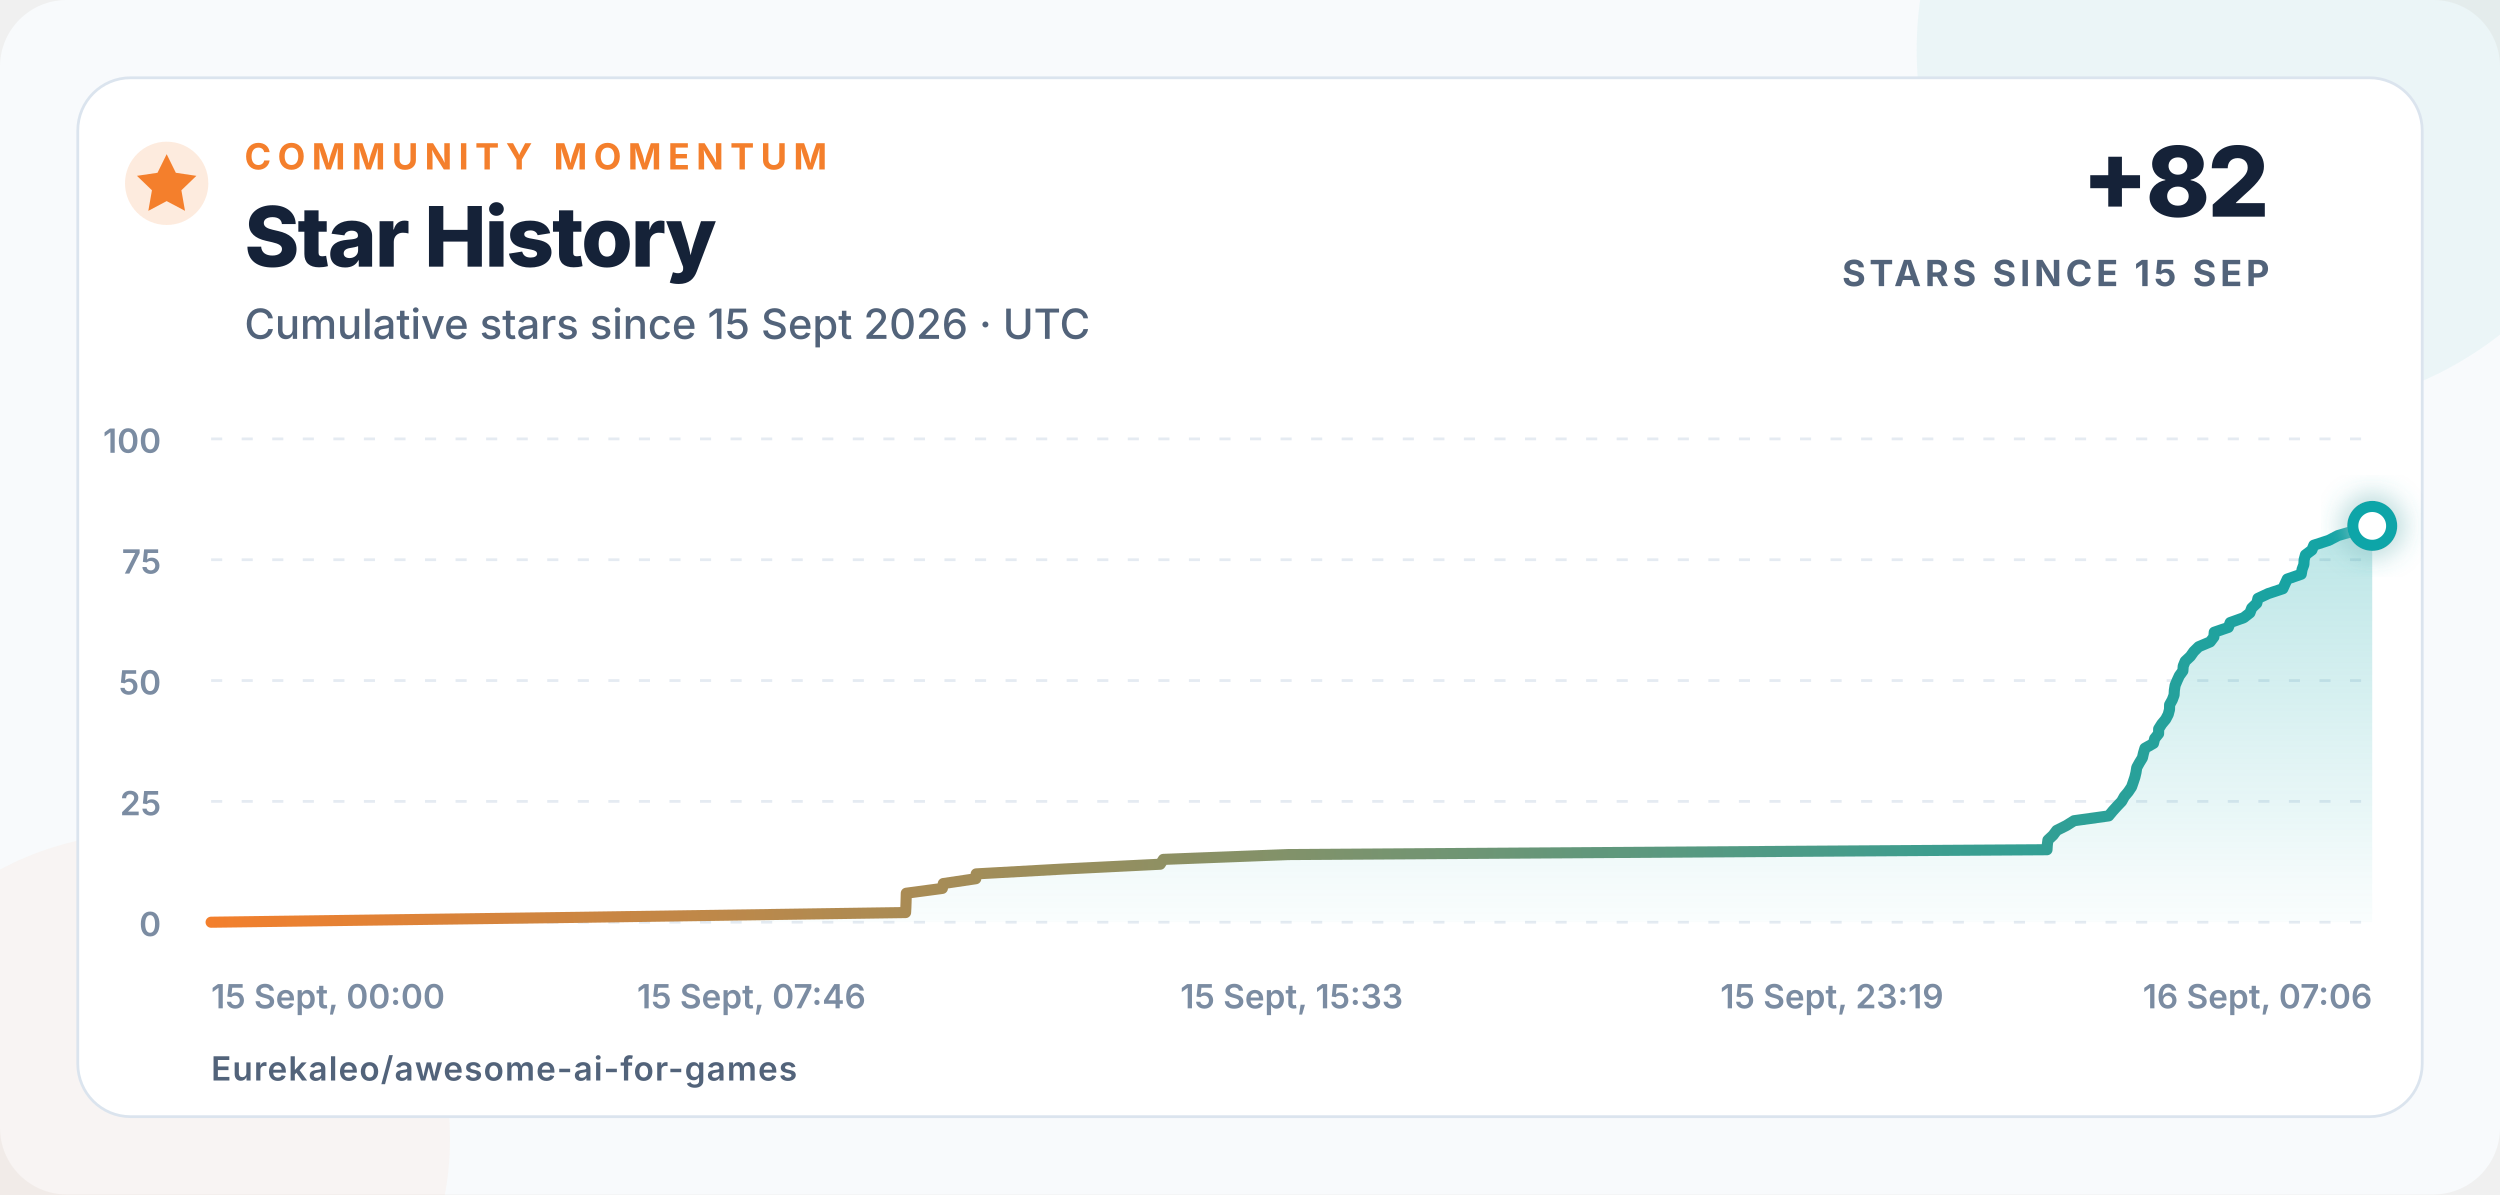
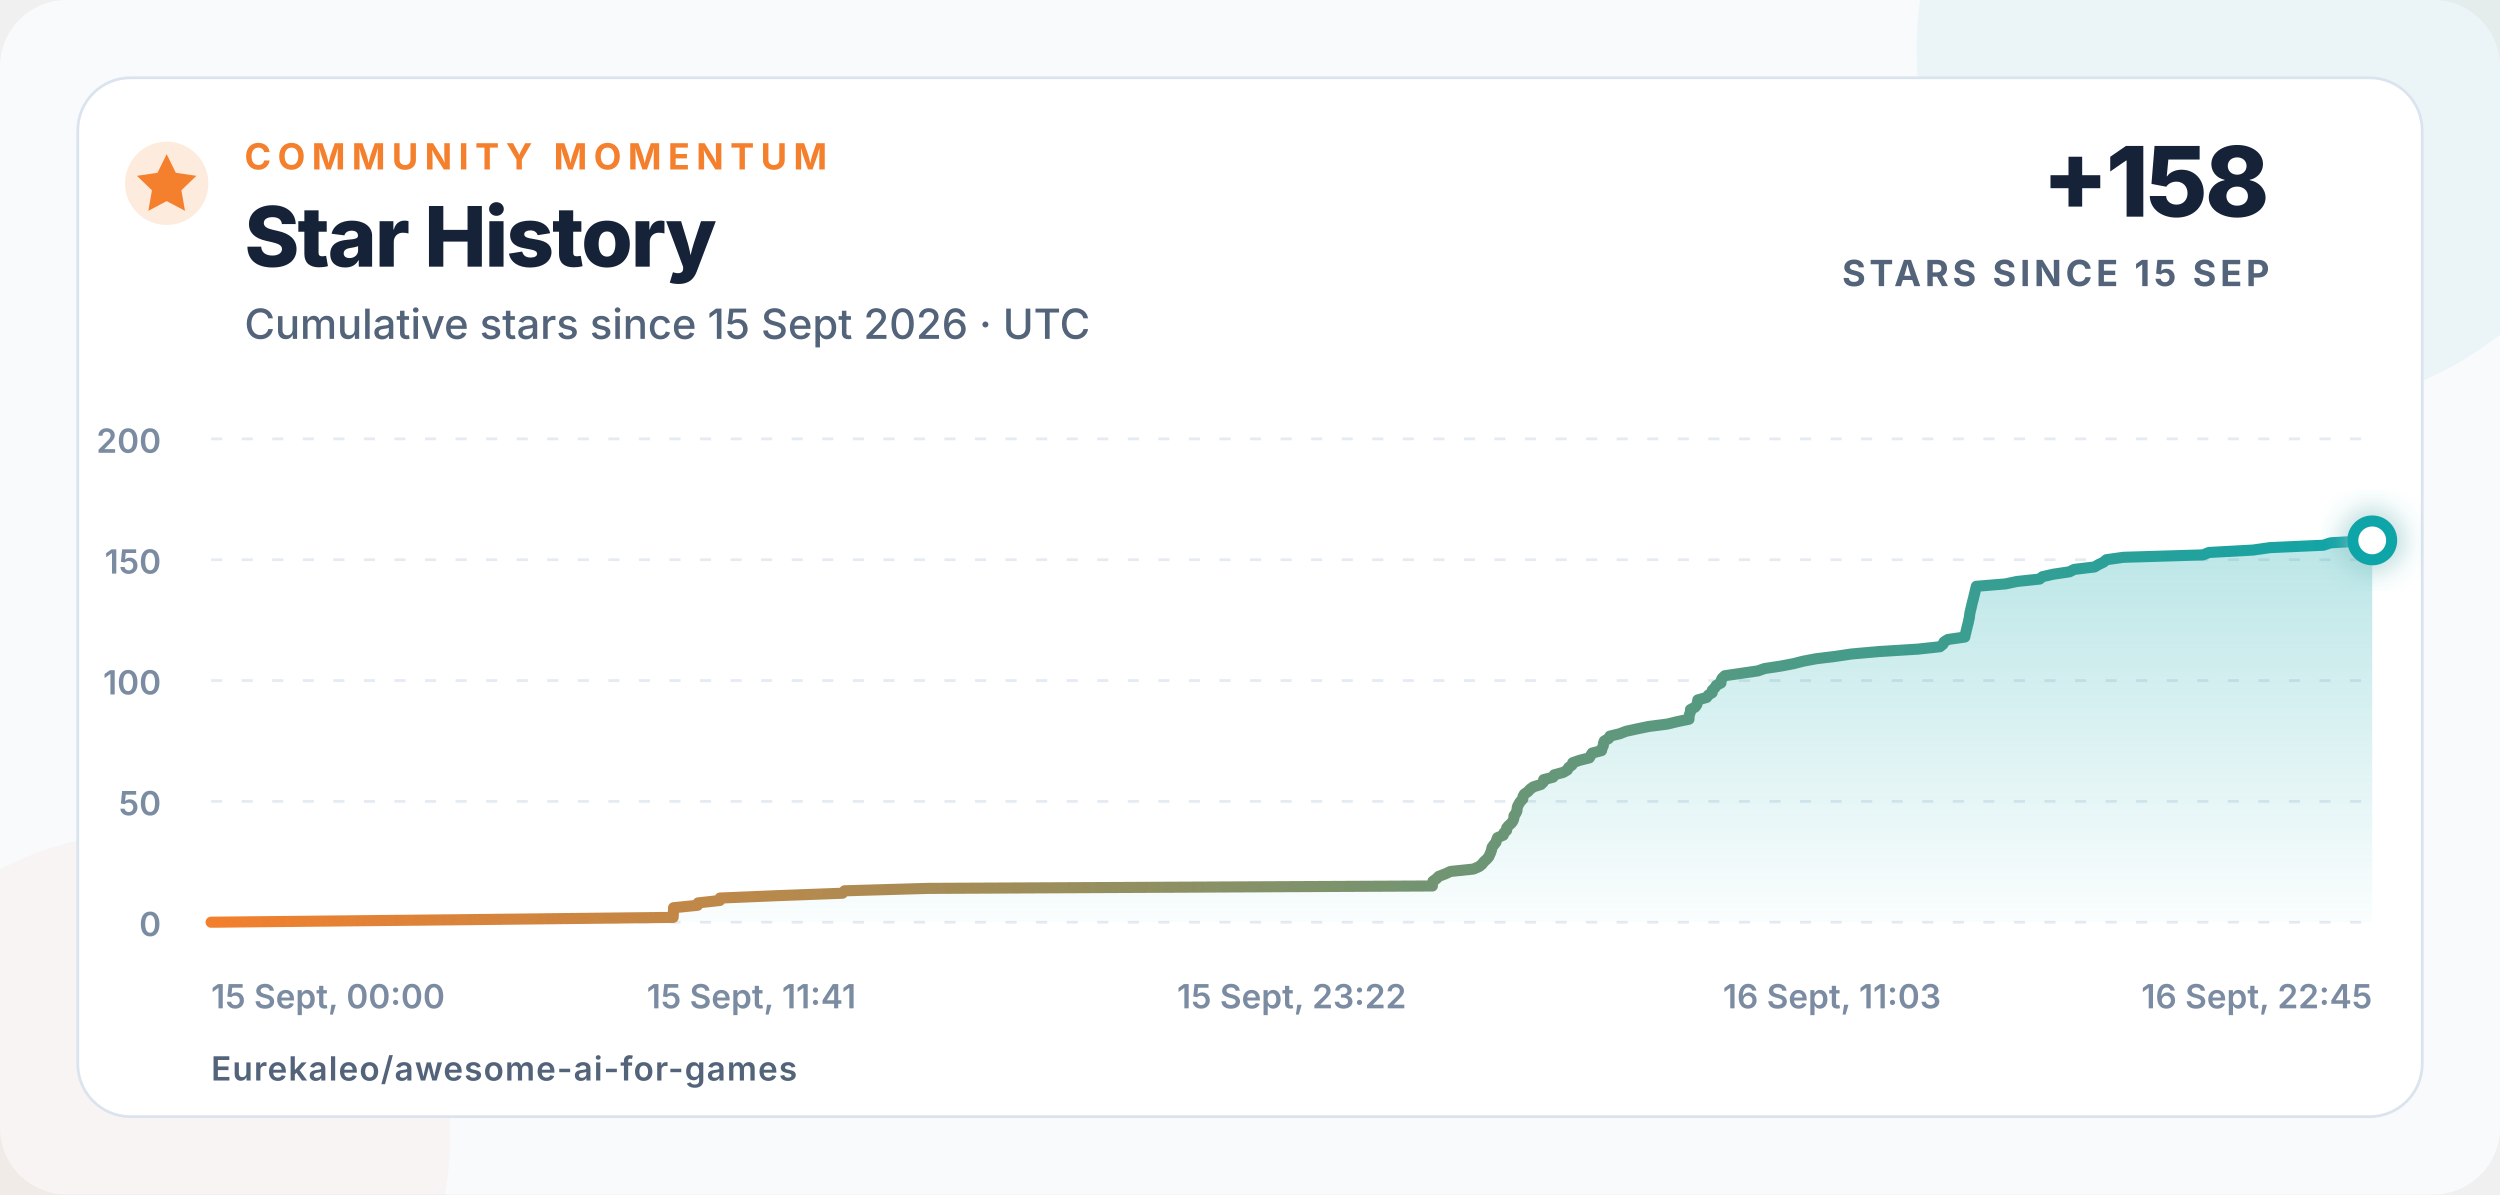
<svg xmlns="http://www.w3.org/2000/svg" width="900" height="430" viewBox="0 0 900 430" role="img" aria-labelledby="title description">
  <defs>
    <linearGradient id="line" x1="0" x2="1">
      <stop offset="0" stop-color="#f47f2c" />
      <stop offset="1" stop-color="#0ea5a8" />
    </linearGradient>
    <linearGradient id="area" x1="0" y1="0" x2="0" y2="1">
      <stop offset="0" stop-color="#0ea5a8" stop-opacity=".28" />
      <stop offset="1" stop-color="#0ea5a8" stop-opacity=".02" />
    </linearGradient>
    <filter id="glow" x="-80%" y="-80%" width="260%" height="260%">
      <feGaussianBlur stdDeviation="5" result="blur" />
      <feMerge>
        <feMergeNode in="blur" />
        <feMergeNode in="SourceGraphic" />
      </feMerge>
    </filter>
  </defs>
  <style>
    text{font-family:Inter,-apple-system,BlinkMacSystemFont,"Segoe UI",Arial,sans-serif;fill:#152238}
    .eyebrow{font-size:13px;font-weight:750;letter-spacing:2.3px;fill:#f47f2c}
    .title{font-size:30px;font-weight:760;letter-spacing:-.7px}
    .subtitle{font-size:15px;font-weight:500;fill:#52637a}
    .metric{font-size:35px;font-weight:780;letter-spacing:-1px}
    .metric-label{font-size:13px;font-weight:700;letter-spacing:1.4px;fill:#52637a}
    .axis{font-size:12px;font-weight:560;fill:#7b8ca2}
    .footer{font-size:12px;font-weight:620;letter-spacing:.4px;fill:#52637a}
  </style>
  <rect width="900" height="430" rx="24" fill="#f8fafc" />
  <circle cx="820" cy="18" r="130" fill="#0ea5a8" opacity=".055" />
  <circle cx="52" cy="410" r="110" fill="#f47f2c" opacity=".045" />
  <rect x="28" y="28" width="844" height="374" rx="19" fill="#ffffff" stroke="#dbe4ee" />
  <circle cx="60" cy="66" r="15" fill="#f47f2c" opacity=".16" />
  <path d="M60 55.5l3.3 6.7 7.4 1.1-5.4 5.2 1.3 7.4-6.6-3.5-6.6 3.5 1.3-7.4-5.4-5.2 7.4-1.1z" fill="#f47f2c" />
  <text x="88" y="61" class="eyebrow">COMMUNITY MOMENTUM</text>
  <text x="88" y="96" class="title">Star History</text>
  <text x="88" y="122" class="subtitle">Cumulative stars since 15 Sept 2026 · UTC</text>
-   <text x="817" y="78" text-anchor="end" class="metric">+82</text>
+   <text x="817" y="78" text-anchor="end" class="metric">+158</text>
  <text x="817" y="103" text-anchor="end" class="metric-label">STARS SINCE 15 SEP</text>
  <line x1="76" y1="332" x2="854" y2="332" stroke="#e5ebf2" stroke-width="1" stroke-dasharray="4 7" />
  <text x="58" y="337" text-anchor="end" class="axis">0</text>
  <line x1="76" y1="288.5" x2="854" y2="288.5" stroke="#e5ebf2" stroke-width="1" stroke-dasharray="4 7" />
-   <text x="58" y="293.5" text-anchor="end" class="axis">25</text>
+   <text x="58" y="293.5" text-anchor="end" class="axis">50</text>
  <line x1="76" y1="245" x2="854" y2="245" stroke="#e5ebf2" stroke-width="1" stroke-dasharray="4 7" />
-   <text x="58" y="250" text-anchor="end" class="axis">50</text>
+   <text x="58" y="250" text-anchor="end" class="axis">100</text>
  <line x1="76" y1="201.5" x2="854" y2="201.5" stroke="#e5ebf2" stroke-width="1" stroke-dasharray="4 7" />
-   <text x="58" y="206.5" text-anchor="end" class="axis">75</text>
+   <text x="58" y="206.5" text-anchor="end" class="axis">150</text>
  <line x1="76" y1="158" x2="854" y2="158" stroke="#e5ebf2" stroke-width="1" stroke-dasharray="4 7" />
-   <text x="58" y="163" text-anchor="end" class="axis">100</text>
+   <text x="58" y="163" text-anchor="end" class="axis">200</text>
  <text x="76" y="363" text-anchor="start" class="axis">15 Sept, 00:00</text>
-   <text x="270.5" y="363" text-anchor="middle" class="axis">15 Sept, 07:46</text>
-   <text x="465" y="363" text-anchor="middle" class="axis">15 Sept, 15:33</text>
-   <text x="659.5" y="363" text-anchor="middle" class="axis">15 Sept, 23:19</text>
-   <text x="854" y="363" text-anchor="end" class="axis">16 Sept, 07:06</text>
-   <path d="M 76.00 332.00 L 207.08 330.26 L 326.01 328.52 L 326.11 326.78 L 326.17 325.04 L 326.22 323.30 L 326.27 321.56 L 339.25 319.82 L 339.59 318.08 L 351.28 316.34 L 351.43 314.60 L 382.70 312.86 L 417.68 311.12 L 418.81 309.38 L 463.88 307.64 L 736.92 305.90 L 737.03 304.16 L 737.25 302.42 L 739.11 300.68 L 740.41 298.94 L 743.89 297.20 L 746.65 295.46 L 759.13 293.72 L 760.57 291.98 L 762.14 290.24 L 763.80 288.50 L 764.76 286.76 L 766.21 285.02 L 767.37 283.28 L 767.97 281.54 L 768.55 279.80 L 768.96 278.06 L 769.23 276.32 L 770.19 274.58 L 771.26 272.84 L 771.66 271.10 L 772.18 269.36 L 775.25 267.62 L 775.68 265.88 L 777.09 264.14 L 777.12 262.40 L 778.22 260.66 L 779.65 258.92 L 780.56 257.18 L 781.02 255.44 L 781.06 253.70 L 782.02 251.96 L 782.67 250.22 L 782.77 248.48 L 783.04 246.74 L 783.77 245.00 L 784.57 243.26 L 785.83 241.52 L 785.96 239.78 L 786.67 238.04 L 788.53 236.30 L 789.76 234.56 L 791.52 232.82 L 795.65 231.08 L 796.98 229.34 L 797.13 227.60 L 802.20 225.86 L 802.88 224.12 L 807.73 222.38 L 809.96 220.64 L 810.62 218.90 L 812.44 217.16 L 812.86 215.42 L 816.59 213.68 L 821.83 211.94 L 822.62 210.20 L 823.42 208.46 L 828.44 206.72 L 828.75 204.98 L 829.39 203.24 L 829.49 201.50 L 829.96 199.76 L 832.27 198.02 L 832.97 196.28 L 838.33 194.54 L 841.70 192.80 L 847.66 191.06 L 854.00 189.32 L 854.00 332 L 76 332 Z" fill="url(#area)" />
-   <path d="M 76.00 332.00 L 207.08 330.26 L 326.01 328.52 L 326.11 326.78 L 326.17 325.04 L 326.22 323.30 L 326.27 321.56 L 339.25 319.82 L 339.59 318.08 L 351.28 316.34 L 351.43 314.60 L 382.70 312.86 L 417.68 311.12 L 418.81 309.38 L 463.88 307.64 L 736.92 305.90 L 737.03 304.16 L 737.25 302.42 L 739.11 300.68 L 740.41 298.94 L 743.89 297.20 L 746.65 295.46 L 759.13 293.72 L 760.57 291.98 L 762.14 290.24 L 763.80 288.50 L 764.76 286.76 L 766.21 285.02 L 767.37 283.28 L 767.97 281.54 L 768.55 279.80 L 768.96 278.06 L 769.23 276.32 L 770.19 274.58 L 771.26 272.84 L 771.66 271.10 L 772.18 269.36 L 775.25 267.62 L 775.68 265.88 L 777.09 264.14 L 777.12 262.40 L 778.22 260.66 L 779.65 258.92 L 780.56 257.18 L 781.02 255.44 L 781.06 253.70 L 782.02 251.96 L 782.67 250.22 L 782.77 248.48 L 783.04 246.74 L 783.77 245.00 L 784.57 243.26 L 785.83 241.52 L 785.96 239.78 L 786.67 238.04 L 788.53 236.30 L 789.76 234.56 L 791.52 232.82 L 795.65 231.08 L 796.98 229.34 L 797.13 227.60 L 802.20 225.86 L 802.88 224.12 L 807.73 222.38 L 809.96 220.64 L 810.62 218.90 L 812.44 217.16 L 812.86 215.42 L 816.59 213.68 L 821.83 211.94 L 822.62 210.20 L 823.42 208.46 L 828.44 206.72 L 828.75 204.98 L 829.39 203.24 L 829.49 201.50 L 829.96 199.76 L 832.27 198.02 L 832.97 196.28 L 838.33 194.54 L 841.70 192.80 L 847.66 191.06 L 854.00 189.32" fill="none" stroke="url(#line)" stroke-width="4" stroke-linecap="round" stroke-linejoin="round" />
-   <circle cx="854" cy="189.32" r="7" fill="#ffffff" stroke="#0ea5a8" stroke-width="4" filter="url(#glow)" />
+   <text x="270.5" y="363" text-anchor="middle" class="axis">15 Sept, 11:41</text>
+   <text x="465" y="363" text-anchor="middle" class="axis">15 Sept, 23:22</text>
+   <text x="659.5" y="363" text-anchor="middle" class="axis">16 Sept, 11:03</text>
+   <text x="854" y="363" text-anchor="end" class="axis">16 Sept, 22:45</text>
+   <path d="M 76.00 332.00 L 163.20 331.13 L 242.32 330.26 L 242.38 329.39 L 242.42 328.52 L 242.45 327.65 L 242.48 326.78 L 251.12 325.91 L 251.34 325.04 L 259.12 324.17 L 259.22 323.30 L 280.02 322.43 L 303.30 321.56 L 304.05 320.69 L 334.03 319.82 L 515.66 318.95 L 515.73 318.08 L 515.88 317.21 L 517.12 316.34 L 517.98 315.47 L 520.30 314.60 L 522.14 313.73 L 530.44 312.86 L 532.43 311.99 L 533.54 311.12 L 534.18 310.25 L 535.15 309.38 L 535.92 308.51 L 536.31 307.64 L 536.70 306.77 L 536.97 305.90 L 537.15 305.03 L 537.79 304.16 L 538.50 303.29 L 538.77 302.42 L 539.12 301.55 L 541.16 300.68 L 541.44 299.81 L 542.38 298.94 L 542.40 298.07 L 543.13 297.20 L 544.09 296.33 L 544.69 295.46 L 545.00 294.59 L 545.03 293.72 L 545.66 292.85 L 546.09 291.98 L 546.16 291.11 L 546.34 290.24 L 546.83 289.37 L 547.36 288.50 L 548.20 287.63 L 548.28 286.76 L 548.75 285.89 L 550.00 285.02 L 550.81 284.15 L 551.98 283.28 L 554.73 282.41 L 555.61 281.54 L 555.71 280.67 L 559.08 279.80 L 559.54 278.93 L 562.76 278.06 L 564.25 277.19 L 564.69 276.32 L 565.90 275.45 L 566.18 274.58 L 568.66 273.71 L 572.15 272.84 L 572.67 271.97 L 573.20 271.10 L 576.54 270.23 L 576.75 269.36 L 577.18 268.49 L 577.24 267.62 L 577.56 266.75 L 579.09 265.88 L 579.55 265.01 L 583.12 264.14 L 585.36 263.27 L 589.32 262.40 L 593.54 261.53 L 600.28 260.66 L 603.83 259.79 L 608.03 258.92 L 608.04 258.05 L 608.22 257.18 L 608.55 256.31 L 608.58 255.44 L 610.22 254.57 L 610.85 253.70 L 611.08 252.83 L 611.22 251.96 L 614.38 251.09 L 615.01 250.22 L 616.39 249.35 L 616.43 248.48 L 617.34 247.61 L 617.86 246.74 L 619.54 245.87 L 619.57 245.00 L 620.01 244.13 L 620.94 243.26 L 626.88 242.39 L 632.82 241.52 L 635.34 240.65 L 641.16 239.78 L 645.68 238.91 L 649.11 238.04 L 653.67 237.17 L 660.73 236.30 L 666.60 235.43 L 676.44 234.56 L 690.40 233.69 L 698.38 232.82 L 699.45 231.95 L 699.87 231.08 L 701.27 230.21 L 707.32 229.34 L 707.49 228.47 L 707.72 227.60 L 707.92 226.73 L 708.13 225.86 L 708.34 224.99 L 708.58 224.12 L 708.75 223.25 L 708.96 222.38 L 709.06 221.51 L 709.17 220.64 L 709.38 219.77 L 709.59 218.90 L 709.78 218.03 L 709.99 217.16 L 710.21 216.29 L 710.45 215.42 L 710.64 214.55 L 710.86 213.68 L 711.06 212.81 L 711.28 211.94 L 711.48 211.07 L 721.97 210.20 L 726.11 209.33 L 734.27 208.46 L 735.31 207.59 L 739.17 206.72 L 745.00 205.85 L 746.71 204.98 L 753.99 204.11 L 755.49 203.24 L 757.27 202.37 L 758.31 201.50 L 764.41 200.63 L 793.09 199.76 L 795.21 198.89 L 811.06 198.02 L 817.17 197.15 L 836.39 196.28 L 839.08 195.41 L 854.00 194.54 L 854.00 332 L 76 332 Z" fill="url(#area)" />
+   <path d="M 76.00 332.00 L 163.20 331.13 L 242.32 330.26 L 242.38 329.39 L 242.42 328.52 L 242.45 327.65 L 242.48 326.78 L 251.12 325.91 L 251.34 325.04 L 259.12 324.17 L 259.22 323.30 L 280.02 322.43 L 303.30 321.56 L 304.05 320.69 L 334.03 319.82 L 515.66 318.95 L 515.73 318.08 L 515.88 317.21 L 517.12 316.34 L 517.98 315.47 L 520.30 314.60 L 522.14 313.73 L 530.44 312.86 L 532.43 311.99 L 533.54 311.12 L 534.18 310.25 L 535.15 309.38 L 535.92 308.51 L 536.31 307.64 L 536.70 306.77 L 536.97 305.90 L 537.15 305.03 L 537.79 304.16 L 538.50 303.29 L 538.77 302.42 L 539.12 301.55 L 541.16 300.68 L 541.44 299.81 L 542.38 298.94 L 542.40 298.07 L 543.13 297.20 L 544.09 296.33 L 544.69 295.46 L 545.00 294.59 L 545.03 293.72 L 545.66 292.85 L 546.09 291.98 L 546.16 291.11 L 546.34 290.24 L 546.83 289.37 L 547.36 288.50 L 548.20 287.63 L 548.28 286.76 L 548.75 285.89 L 550.00 285.02 L 550.81 284.15 L 551.98 283.28 L 554.73 282.41 L 555.61 281.54 L 555.71 280.67 L 559.08 279.80 L 559.54 278.93 L 562.76 278.06 L 564.25 277.19 L 564.69 276.32 L 565.90 275.45 L 566.18 274.58 L 568.66 273.71 L 572.15 272.84 L 572.67 271.97 L 573.20 271.10 L 576.54 270.23 L 576.75 269.36 L 577.18 268.49 L 577.24 267.62 L 577.56 266.75 L 579.09 265.88 L 579.55 265.01 L 583.12 264.14 L 585.36 263.27 L 589.32 262.40 L 593.54 261.53 L 600.28 260.66 L 603.83 259.79 L 608.03 258.92 L 608.04 258.05 L 608.22 257.18 L 608.55 256.31 L 608.58 255.44 L 610.22 254.57 L 610.85 253.70 L 611.08 252.83 L 611.22 251.96 L 614.38 251.09 L 615.01 250.22 L 616.39 249.35 L 616.43 248.48 L 617.34 247.61 L 617.86 246.74 L 619.54 245.87 L 619.57 245.00 L 620.01 244.13 L 620.94 243.26 L 626.88 242.39 L 632.82 241.52 L 635.34 240.65 L 641.16 239.78 L 645.68 238.91 L 649.11 238.04 L 653.67 237.17 L 660.73 236.30 L 666.60 235.43 L 676.44 234.56 L 690.40 233.69 L 698.38 232.82 L 699.45 231.95 L 699.87 231.08 L 701.27 230.21 L 707.32 229.34 L 707.49 228.47 L 707.72 227.60 L 707.92 226.73 L 708.13 225.86 L 708.34 224.99 L 708.58 224.12 L 708.75 223.25 L 708.96 222.38 L 709.06 221.51 L 709.17 220.64 L 709.38 219.77 L 709.59 218.90 L 709.78 218.03 L 709.99 217.16 L 710.21 216.29 L 710.45 215.42 L 710.64 214.55 L 710.86 213.68 L 711.06 212.81 L 711.28 211.94 L 711.48 211.07 L 721.97 210.20 L 726.11 209.33 L 734.27 208.46 L 735.31 207.59 L 739.17 206.72 L 745.00 205.85 L 746.71 204.98 L 753.99 204.11 L 755.49 203.24 L 757.27 202.37 L 758.31 201.50 L 764.41 200.63 L 793.09 199.76 L 795.21 198.89 L 811.06 198.02 L 817.17 197.15 L 836.39 196.28 L 839.08 195.41 L 854.00 194.54" fill="none" stroke="url(#line)" stroke-width="4" stroke-linecap="round" stroke-linejoin="round" />
+   <circle cx="854" cy="194.54" r="7" fill="#ffffff" stroke="#0ea5a8" stroke-width="4" filter="url(#glow)" />
  <text x="76" y="389" class="footer">Eurekaleo/awesome-ai-for-games</text>
</svg>
